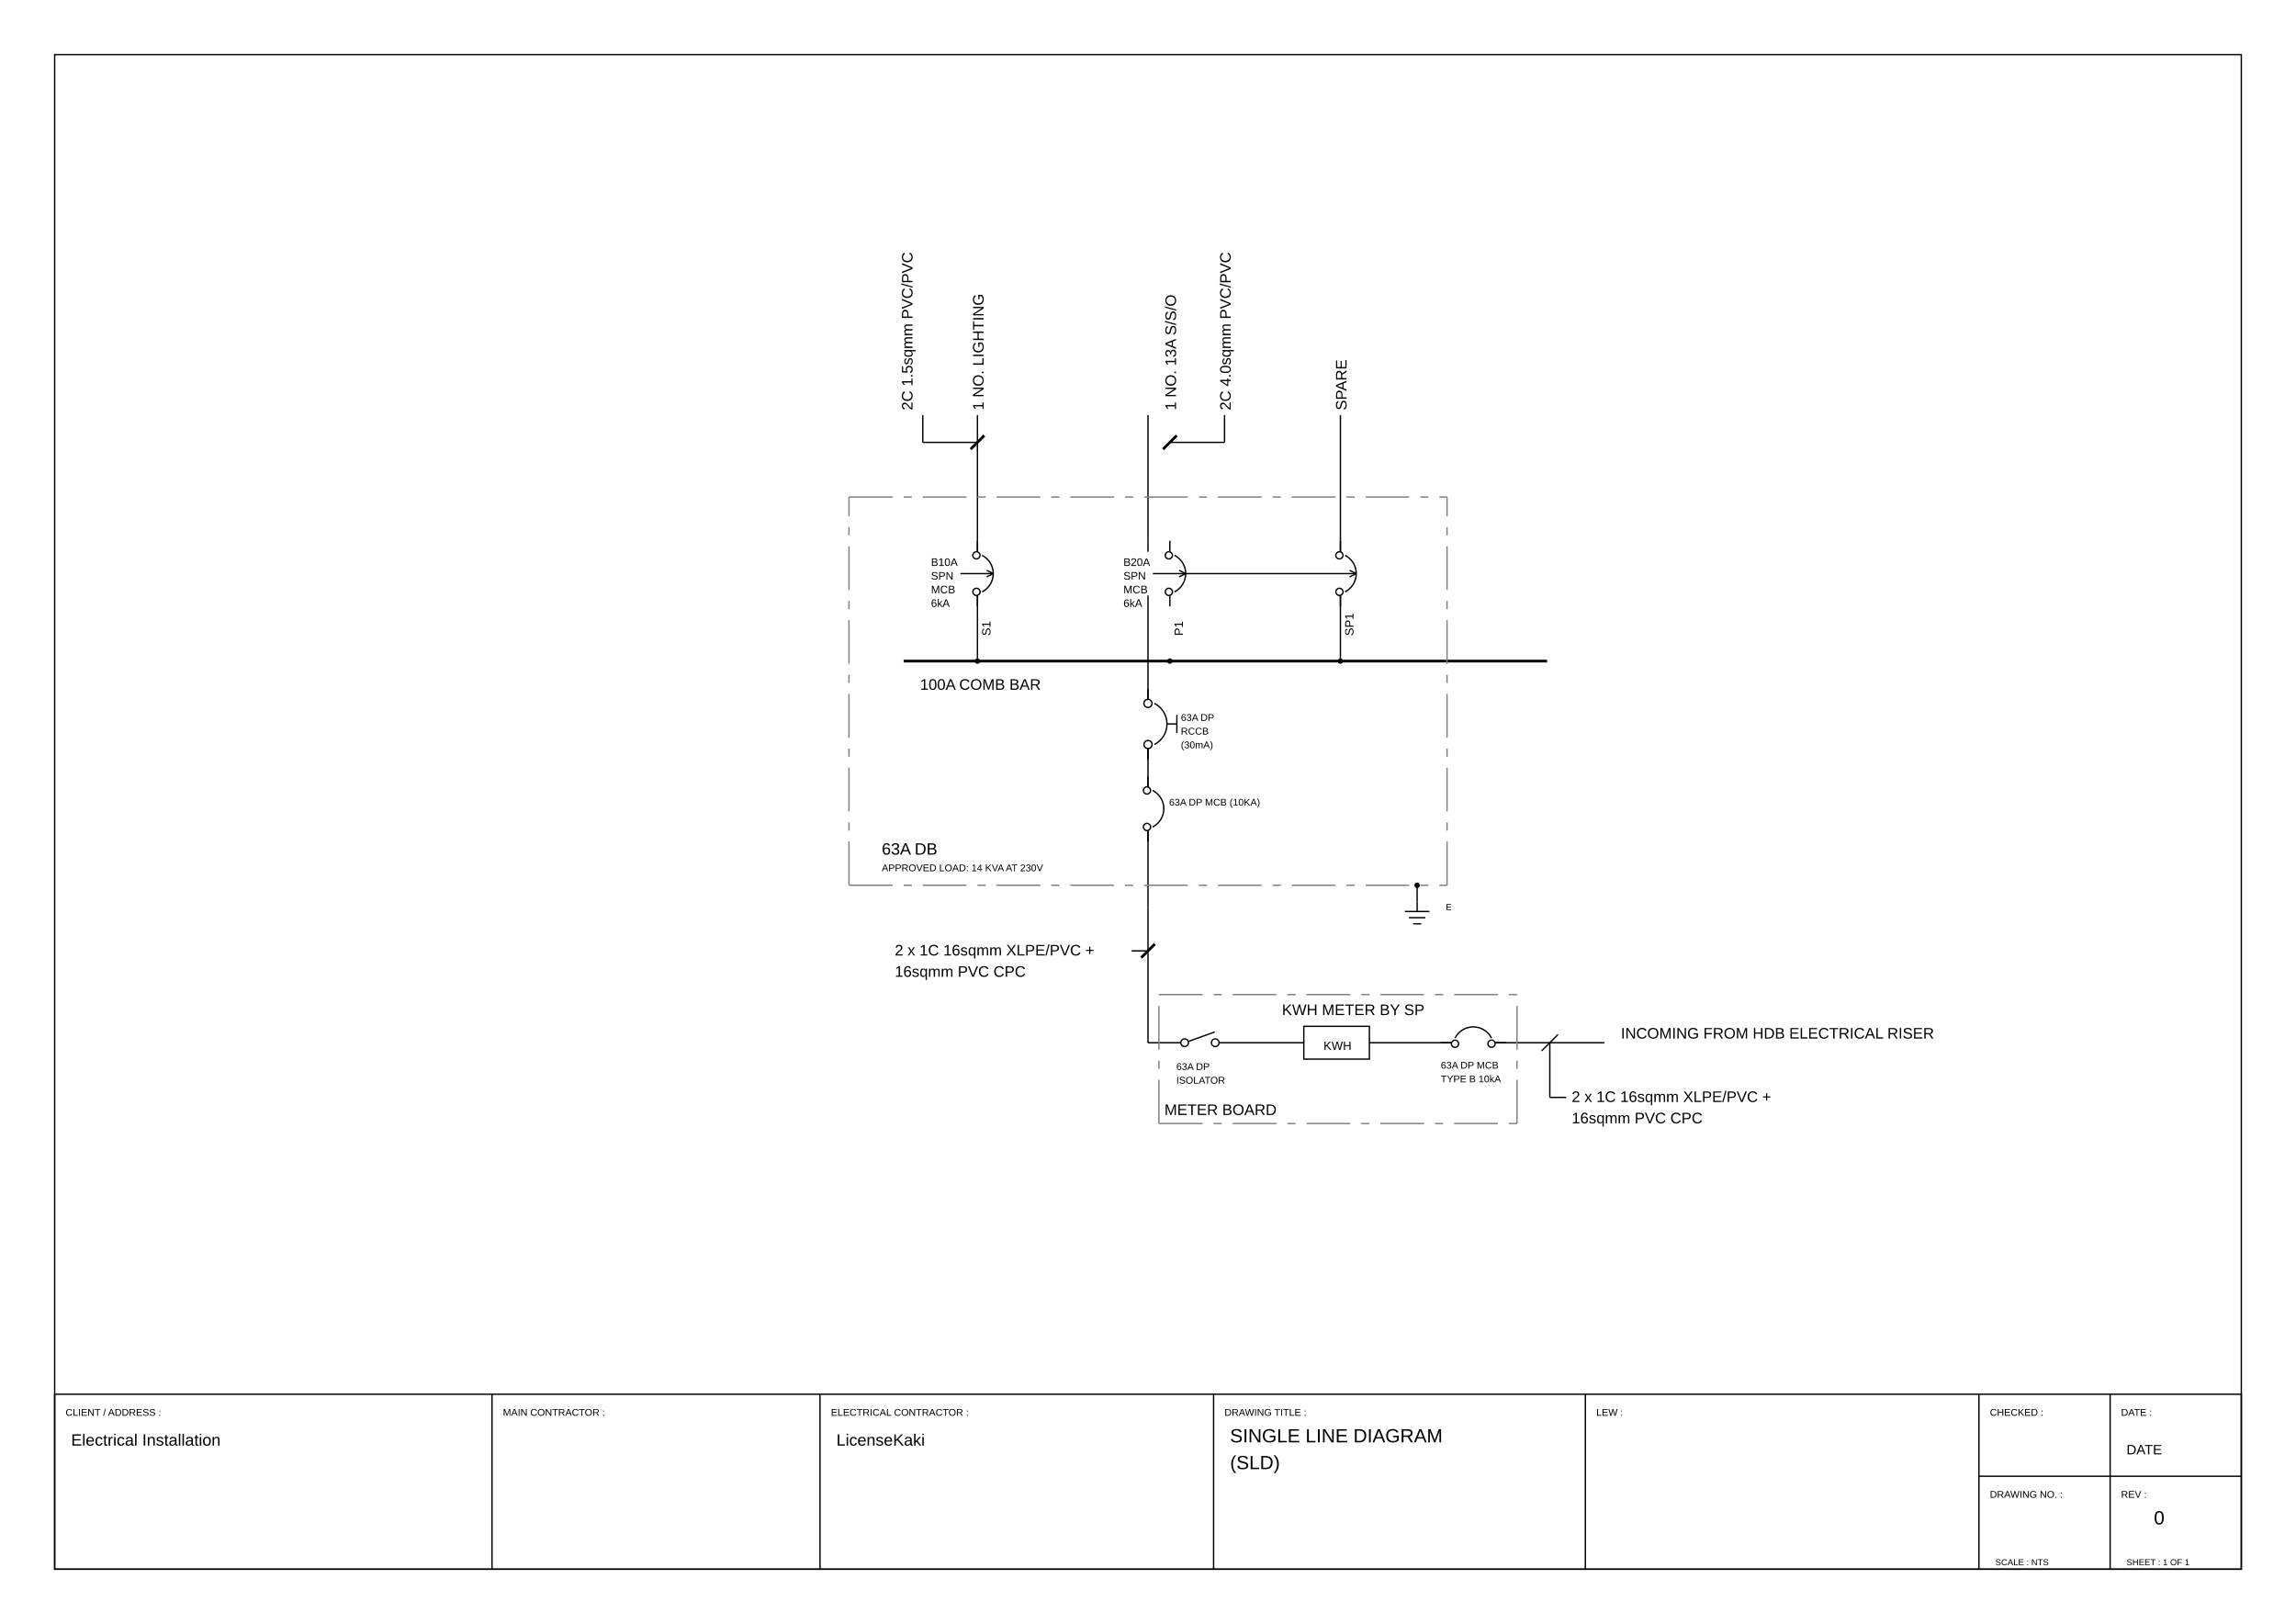
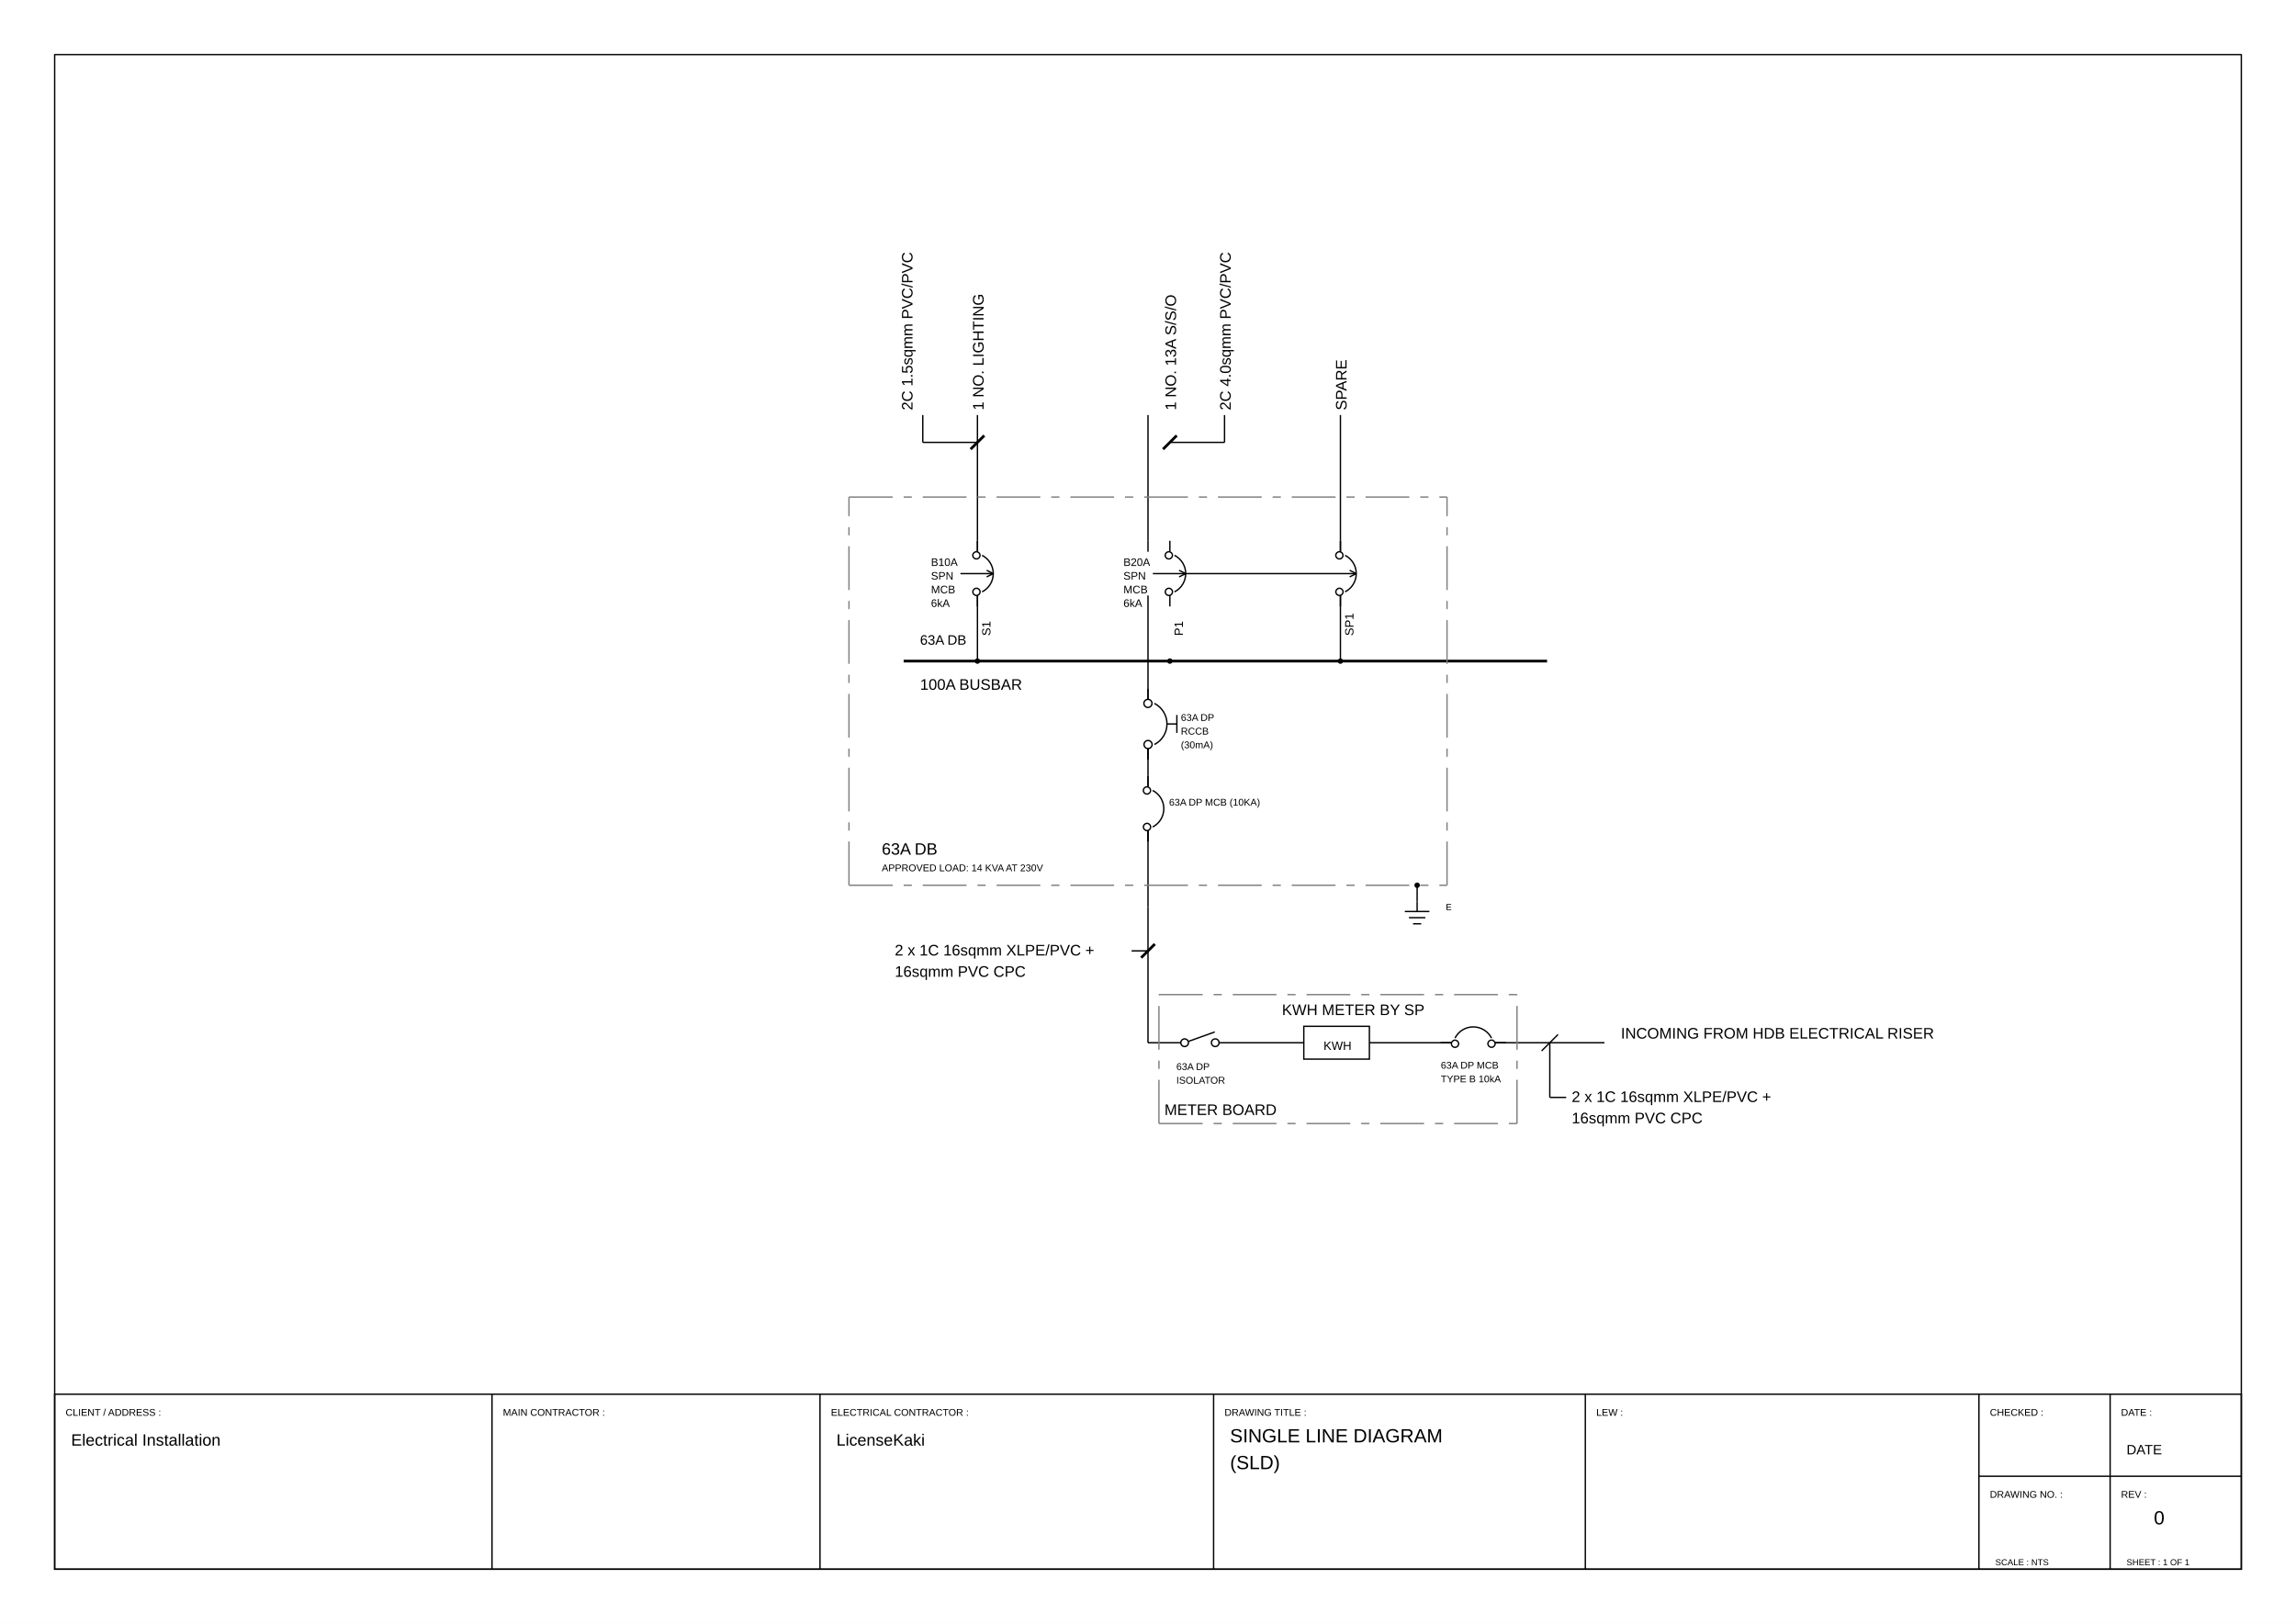
<svg xmlns="http://www.w3.org/2000/svg" viewBox="0 0 420.0 297.0" width="420.0mm" height="297.0mm">
  <rect width="420.0" height="297.0" fill="white" />
  <polygon points="10.00,287.00 410.00,287.00 410.00,10.00 10.00,10.00" stroke="#000000" stroke-width="0.25" fill="none" />
  <polygon points="10.00,287.00 410.00,287.00 410.00,255.00 10.00,255.00" stroke="#000000" stroke-width="0.25" fill="none" />
  <line x1="90.00" y1="255.00" x2="90.00" y2="287.00" stroke="#000000" stroke-width="0.25" fill="none" />
  <line x1="150.00" y1="255.00" x2="150.00" y2="287.00" stroke="#000000" stroke-width="0.25" fill="none" />
  <line x1="222.00" y1="255.00" x2="222.00" y2="287.00" stroke="#000000" stroke-width="0.25" fill="none" />
  <line x1="290.00" y1="255.00" x2="290.00" y2="287.00" stroke="#000000" stroke-width="0.25" fill="none" />
  <line x1="362.00" y1="255.00" x2="362.00" y2="287.00" stroke="#000000" stroke-width="0.25" fill="none" />
  <line x1="362.00" y1="270.00" x2="410.00" y2="270.00" stroke="#000000" stroke-width="0.25" fill="none" />
  <line x1="386.00" y1="255.00" x2="386.00" y2="287.00" stroke="#000000" stroke-width="0.25" fill="none" />
  <text x="12.00" y="258.94" font-family="Arial, Helvetica, sans-serif" font-size="1.8" fill="#000000">CLIENT / ADDRESS :</text>
  <text x="92.00" y="258.94" font-family="Arial, Helvetica, sans-serif" font-size="1.8" fill="#000000">MAIN CONTRACTOR :</text>
  <text x="152.00" y="258.94" font-family="Arial, Helvetica, sans-serif" font-size="1.8" fill="#000000">ELECTRICAL CONTRACTOR :</text>
  <text x="224.00" y="258.94" font-family="Arial, Helvetica, sans-serif" font-size="1.8" fill="#000000">DRAWING TITLE :</text>
  <text x="292.00" y="258.94" font-family="Arial, Helvetica, sans-serif" font-size="1.8" fill="#000000">LEW :</text>
  <text x="364.00" y="258.94" font-family="Arial, Helvetica, sans-serif" font-size="1.8" fill="#000000">CHECKED :</text>
  <text x="388.00" y="258.94" font-family="Arial, Helvetica, sans-serif" font-size="1.8" fill="#000000">DATE :</text>
  <text x="364.00" y="273.94" font-family="Arial, Helvetica, sans-serif" font-size="1.8" fill="#000000">DRAWING NO. :</text>
  <text x="388.00" y="273.94" font-family="Arial, Helvetica, sans-serif" font-size="1.8" fill="#000000">REV :</text>
  <circle cx="222.30" cy="190.71" r="0.70" stroke="#000000" stroke-width="0.25" fill="none" />
  <circle cx="216.70" cy="190.71" r="0.70" stroke="#000000" stroke-width="0.25" fill="none" />
  <polyline points="217.36,190.48 222.21,188.74" stroke="#000000" stroke-width="0.25" fill="none" />
  <text x="215.18" y="195.70" font-family="Arial, Helvetica, sans-serif" font-size="1.8" fill="#000000">
    <tspan x="215.18">63A DP</tspan>
    <tspan x="215.18" dy="2.5">ISOLATOR</tspan>
  </text>
  <polygon points="238.50,187.71 250.50,187.71 250.50,193.71 238.50,193.71" stroke="#000000" stroke-width="0.25" fill="none" />
  <text x="242.10" y="192.02" font-family="Arial, Helvetica, sans-serif" font-size="2.2" fill="#000000">KWH</text>
  <text x="234.50" y="185.65" font-family="Arial, Helvetica, sans-serif" font-size="2.8" fill="#000000">KWH METER BY SP</text>
  <path d="M 272.84,189.86 A 3.75,3.75 0 0,0 266.16,189.86" stroke="#000000" stroke-width="0.25" fill="none" />
  <circle cx="266.16" cy="190.90" r="0.66" stroke="#000000" stroke-width="0.25" fill="none" />
  <circle cx="272.84" cy="190.89" r="0.66" stroke="#000000" stroke-width="0.25" fill="none" />
  <line x1="265.50" y1="190.71" x2="263.50" y2="190.71" stroke="#000000" stroke-width="0.25" fill="none" />
  <line x1="273.50" y1="190.71" x2="275.50" y2="190.71" stroke="#000000" stroke-width="0.25" fill="none" />
  <text x="263.56" y="195.45" font-family="Arial, Helvetica, sans-serif" font-size="1.8" fill="#000000">
    <tspan x="263.56">63A DP MCB</tspan>
    <tspan x="263.56" dy="2.5">TYPE B 10kA</tspan>
  </text>
  <text x="296.50" y="189.95" font-family="Arial, Helvetica, sans-serif" font-size="2.8" fill="#000000">INCOMING FROM HDB ELECTRICAL RISER</text>
  <text x="287.50" y="201.55" font-family="Arial, Helvetica, sans-serif" font-size="2.8" fill="#000000">
    <tspan x="287.50">2 x 1C 16sqmm XLPE/PVC +</tspan>
    <tspan x="287.50" dy="3.9">16sqmm PVC CPC</tspan>
  </text>
  <text x="163.68" y="174.75" font-family="Arial, Helvetica, sans-serif" font-size="2.8" fill="#000000">
    <tspan x="163.68">2 x 1C 16sqmm XLPE/PVC +</tspan>
    <tspan x="163.68" dy="3.9">16sqmm PVC CPC</tspan>
  </text>
  <text x="213.00" y="203.93" font-family="Arial, Helvetica, sans-serif" font-size="2.8" fill="#000000">METER BOARD</text>
  <path d="M 210.85,151.25 A 3.75,3.75 0 0,0 210.85,144.57" stroke="#000000" stroke-width="0.25" fill="none" />
  <circle cx="209.81" cy="144.57" r="0.66" stroke="#000000" stroke-width="0.25" fill="none" />
  <circle cx="209.82" cy="151.25" r="0.66" stroke="#000000" stroke-width="0.25" fill="none" />
  <line x1="210.00" y1="151.91" x2="210.00" y2="153.91" stroke="#000000" stroke-width="0.25" fill="none" />
  <line x1="210.00" y1="143.91" x2="210.00" y2="141.91" stroke="#000000" stroke-width="0.25" fill="none" />
  <text x="213.85" y="147.35" font-family="Arial, Helvetica, sans-serif" font-size="1.8" fill="#000000">63A DP MCB (10KA)</text>
  <path d="M 211.17,136.17 A 4.22,4.22 0 0,0 211.17,128.65" stroke="#000000" stroke-width="0.25" fill="none" />
  <circle cx="209.99" cy="128.65" r="0.74" stroke="#000000" stroke-width="0.25" fill="none" />
  <circle cx="210.01" cy="136.17" r="0.74" stroke="#000000" stroke-width="0.25" fill="none" />
  <line x1="213.47" y1="132.41" x2="215.28" y2="132.41" stroke="#000000" stroke-width="0.25" fill="none" />
  <line x1="215.28" y1="134.05" x2="215.28" y2="130.77" stroke="#000000" stroke-width="0.25" fill="none" />
  <line x1="210.00" y1="136.91" x2="210.00" y2="138.91" stroke="#000000" stroke-width="0.25" fill="none" />
  <line x1="210.00" y1="127.91" x2="210.00" y2="125.91" stroke="#000000" stroke-width="0.25" fill="none" />
  <text x="216.01" y="131.85" font-family="Arial, Helvetica, sans-serif" font-size="1.8" fill="#000000">
    <tspan x="216.01">63A DP</tspan>
    <tspan x="216.01" dy="2.5">RCCB </tspan>
    <tspan x="216.01" dy="2.5">(30mA)</tspan>
  </text>
  <line x1="165.30" y1="120.91" x2="283.00" y2="120.91" stroke="#000000" stroke-width="0.50" fill="none" />
-   <text x="168.30" y="126.15" font-family="Arial, Helvetica, sans-serif" font-size="2.8" fill="#000000">100A COMB BAR</text>
+   <text x="168.30" y="117.91" font-family="Arial, Helvetica, sans-serif" font-size="2.5" fill="#000000">63A DB</text>
+   <text x="168.30" y="126.15" font-family="Arial, Helvetica, sans-serif" font-size="2.8" fill="#000000">100A BUSBAR</text>
  <text x="180.30" y="117.17" font-family="Arial, Helvetica, sans-serif" font-size="2.2" fill="#000000" transform="rotate(-90.0,180.30,116.29)">S1</text>
  <path d="M 179.65,108.25 A 3.75,3.75 0 0,0 179.65,101.57" stroke="#000000" stroke-width="0.25" fill="none" />
  <circle cx="178.61" cy="101.57" r="0.66" stroke="#000000" stroke-width="0.25" fill="none" />
  <circle cx="178.62" cy="108.25" r="0.66" stroke="#000000" stroke-width="0.25" fill="none" />
  <line x1="178.80" y1="108.91" x2="178.80" y2="110.91" stroke="#000000" stroke-width="0.25" fill="none" />
  <line x1="178.80" y1="100.91" x2="178.80" y2="98.91" stroke="#000000" stroke-width="0.25" fill="none" />
  <line x1="175.69" y1="104.91" x2="181.69" y2="104.91" stroke="#000000" stroke-width="0.25" fill="none" />
  <line x1="181.69" y1="104.91" x2="180.49" y2="104.31" stroke="#000000" stroke-width="0.25" fill="none" />
  <line x1="181.69" y1="104.91" x2="180.49" y2="105.51" stroke="#000000" stroke-width="0.25" fill="none" />
  <text x="170.30" y="103.51" font-family="Arial, Helvetica, sans-serif" font-size="2.0" fill="#000000">B10A</text>
  <text x="170.30" y="106.01" font-family="Arial, Helvetica, sans-serif" font-size="2.0" fill="#000000">SPN</text>
  <text x="170.30" y="108.51" font-family="Arial, Helvetica, sans-serif" font-size="2.0" fill="#000000">MCB</text>
  <text x="170.30" y="111.01" font-family="Arial, Helvetica, sans-serif" font-size="2.0" fill="#000000">6kA</text>
  <text x="178.80" y="76.15" font-family="Arial, Helvetica, sans-serif" font-size="2.8" fill="#000000" transform="rotate(-90.0,178.80,75.03)">1 NO. LIGHTING</text>
  <text x="215.50" y="117.17" font-family="Arial, Helvetica, sans-serif" font-size="2.2" fill="#000000" transform="rotate(-90.0,215.50,116.29)">P1</text>
  <path d="M 214.85,108.25 A 3.75,3.75 0 0,0 214.85,101.57" stroke="#000000" stroke-width="0.25" fill="none" />
  <circle cx="213.81" cy="101.57" r="0.66" stroke="#000000" stroke-width="0.25" fill="none" />
  <circle cx="213.82" cy="108.25" r="0.66" stroke="#000000" stroke-width="0.25" fill="none" />
  <line x1="214.00" y1="108.91" x2="214.00" y2="110.91" stroke="#000000" stroke-width="0.25" fill="none" />
  <line x1="214.00" y1="100.91" x2="214.00" y2="98.91" stroke="#000000" stroke-width="0.25" fill="none" />
  <line x1="210.89" y1="104.91" x2="216.89" y2="104.91" stroke="#000000" stroke-width="0.25" fill="none" />
  <line x1="216.89" y1="104.91" x2="215.69" y2="104.31" stroke="#000000" stroke-width="0.25" fill="none" />
  <line x1="216.89" y1="104.91" x2="215.69" y2="105.51" stroke="#000000" stroke-width="0.25" fill="none" />
  <text x="205.50" y="103.51" font-family="Arial, Helvetica, sans-serif" font-size="2.0" fill="#000000">B20A</text>
  <text x="205.50" y="106.01" font-family="Arial, Helvetica, sans-serif" font-size="2.0" fill="#000000">SPN</text>
  <text x="205.50" y="108.51" font-family="Arial, Helvetica, sans-serif" font-size="2.0" fill="#000000">MCB</text>
  <text x="205.50" y="111.01" font-family="Arial, Helvetica, sans-serif" font-size="2.0" fill="#000000">6kA</text>
  <text x="214.00" y="76.15" font-family="Arial, Helvetica, sans-serif" font-size="2.8" fill="#000000" transform="rotate(-90.0,214.00,75.03)">1 NO. 13A S/S/O</text>
  <text x="246.70" y="117.17" font-family="Arial, Helvetica, sans-serif" font-size="2.2" fill="#000000" transform="rotate(-90.0,246.70,116.29)">SP1</text>
  <path d="M 246.05,108.25 A 3.75,3.75 0 0,0 246.05,101.57" stroke="#000000" stroke-width="0.25" fill="none" />
  <circle cx="245.01" cy="101.57" r="0.66" stroke="#000000" stroke-width="0.25" fill="none" />
  <circle cx="245.02" cy="108.25" r="0.66" stroke="#000000" stroke-width="0.25" fill="none" />
  <line x1="245.20" y1="108.91" x2="245.20" y2="110.91" stroke="#000000" stroke-width="0.25" fill="none" />
  <line x1="245.20" y1="100.91" x2="245.20" y2="98.91" stroke="#000000" stroke-width="0.25" fill="none" />
  <line x1="216.89" y1="104.91" x2="248.09" y2="104.91" stroke="#000000" stroke-width="0.25" fill="none" />
  <line x1="248.09" y1="104.91" x2="246.89" y2="104.31" stroke="#000000" stroke-width="0.25" fill="none" />
  <line x1="248.09" y1="104.91" x2="246.89" y2="105.51" stroke="#000000" stroke-width="0.25" fill="none" />
  <text x="245.20" y="76.15" font-family="Arial, Helvetica, sans-serif" font-size="2.8" fill="#000000" transform="rotate(-90.0,245.20,75.03)">SPARE</text>
  <text x="165.80" y="76.15" font-family="Arial, Helvetica, sans-serif" font-size="2.8" fill="#000000" transform="rotate(-90.0,165.80,75.03)">2C 1.5sqmm PVC/PVC</text>
  <text x="224.00" y="76.15" font-family="Arial, Helvetica, sans-serif" font-size="2.8" fill="#000000" transform="rotate(-90.0,224.00,75.03)">2C 4.0sqmm PVC/PVC</text>
  <text x="161.30" y="156.31" font-family="Arial, Helvetica, sans-serif" font-size="3.0" fill="#000000">63A DB</text>
  <text x="161.30" y="159.35" font-family="Arial, Helvetica, sans-serif" font-size="1.8" fill="#000000">APPROVED LOAD: 14 KVA AT 230V</text>
  <line x1="259.23" y1="164.91" x2="259.23" y2="166.71" stroke="#000000" stroke-width="0.25" fill="none" />
  <line x1="256.98" y1="166.71" x2="261.48" y2="166.71" stroke="#000000" stroke-width="0.25" fill="none" />
  <line x1="257.73" y1="167.84" x2="260.73" y2="167.84" stroke="#000000" stroke-width="0.25" fill="none" />
  <line x1="258.48" y1="168.96" x2="259.98" y2="168.96" stroke="#000000" stroke-width="0.25" fill="none" />
  <text x="264.48" y="166.44" font-family="Arial, Helvetica, sans-serif" font-size="1.6" fill="#000000">E</text>
  <line x1="210.00" y1="190.71" x2="216.00" y2="190.71" stroke="#000000" stroke-width="0.25" fill="none" />
  <line x1="223.00" y1="190.71" x2="238.50" y2="190.71" stroke="#000000" stroke-width="0.25" fill="none" />
  <line x1="250.50" y1="190.71" x2="265.50" y2="190.71" stroke="#000000" stroke-width="0.25" fill="none" />
  <line x1="273.50" y1="190.71" x2="293.50" y2="190.71" stroke="#000000" stroke-width="0.25" fill="none" />
  <line x1="282.00" y1="192.21" x2="285.00" y2="189.21" stroke="#000000" stroke-width="0.25" fill="none" />
  <line x1="283.50" y1="190.71" x2="283.50" y2="200.71" stroke="#000000" stroke-width="0.25" fill="none" />
  <line x1="283.50" y1="200.71" x2="286.50" y2="200.71" stroke="#000000" stroke-width="0.25" fill="none" />
  <line x1="210.00" y1="190.71" x2="210.00" y2="165.91" stroke="#000000" stroke-width="0.25" fill="none" />
  <line x1="210.00" y1="173.91" x2="207.00" y2="173.91" stroke="#000000" stroke-width="0.25" fill="none" />
  <line x1="210.00" y1="165.91" x2="210.00" y2="151.91" stroke="#000000" stroke-width="0.25" fill="none" />
  <line x1="210.00" y1="153.91" x2="210.00" y2="151.91" stroke="#000000" stroke-width="0.25" fill="none" />
  <line x1="210.00" y1="143.91" x2="210.00" y2="141.91" stroke="#000000" stroke-width="0.25" fill="none" />
  <line x1="210.00" y1="141.91" x2="210.00" y2="136.91" stroke="#000000" stroke-width="0.25" fill="none" />
  <line x1="210.00" y1="138.91" x2="210.00" y2="136.91" stroke="#000000" stroke-width="0.25" fill="none" />
  <line x1="210.00" y1="127.91" x2="210.00" y2="125.91" stroke="#000000" stroke-width="0.25" fill="none" />
  <line x1="210.00" y1="125.91" x2="210.00" y2="120.91" stroke="#000000" stroke-width="0.25" fill="none" />
  <line x1="178.80" y1="120.91" x2="178.80" y2="108.91" stroke="#000000" stroke-width="0.25" fill="none" />
  <line x1="178.80" y1="100.91" x2="178.80" y2="98.91" stroke="#000000" stroke-width="0.25" fill="none" />
  <line x1="178.80" y1="98.91" x2="178.80" y2="75.91" stroke="#000000" stroke-width="0.25" fill="none" />
  <line x1="210.00" y1="120.91" x2="210.00" y2="108.91" stroke="#000000" stroke-width="0.25" fill="none" />
  <line x1="210.00" y1="100.91" x2="210.00" y2="98.91" stroke="#000000" stroke-width="0.25" fill="none" />
  <line x1="210.00" y1="98.91" x2="210.00" y2="75.91" stroke="#000000" stroke-width="0.25" fill="none" />
  <line x1="245.20" y1="120.91" x2="245.20" y2="108.91" stroke="#000000" stroke-width="0.25" fill="none" />
  <line x1="245.20" y1="100.91" x2="245.20" y2="98.91" stroke="#000000" stroke-width="0.25" fill="none" />
  <line x1="245.20" y1="98.91" x2="245.20" y2="75.91" stroke="#000000" stroke-width="0.25" fill="none" />
  <line x1="168.80" y1="80.91" x2="178.80" y2="80.91" stroke="#000000" stroke-width="0.25" fill="none" />
  <line x1="168.80" y1="80.91" x2="168.80" y2="75.91" stroke="#000000" stroke-width="0.25" fill="none" />
  <line x1="214.00" y1="80.91" x2="224.00" y2="80.91" stroke="#000000" stroke-width="0.25" fill="none" />
  <line x1="224.00" y1="80.91" x2="224.00" y2="75.91" stroke="#000000" stroke-width="0.25" fill="none" />
  <line x1="259.23" y1="161.91" x2="259.23" y2="164.91" stroke="#000000" stroke-width="0.25" fill="none" />
  <line x1="208.75" y1="175.16" x2="211.25" y2="172.66" stroke="#000000" stroke-width="0.50" fill="none" />
  <line x1="177.55" y1="82.16" x2="180.05" y2="79.66" stroke="#000000" stroke-width="0.50" fill="none" />
  <line x1="212.75" y1="82.16" x2="215.25" y2="79.66" stroke="#000000" stroke-width="0.50" fill="none" />
  <line x1="212.00" y1="205.49" x2="220.00" y2="205.49" stroke="#808080" stroke-width="0.25" fill="none" />
  <line x1="222.00" y1="205.49" x2="223.50" y2="205.49" stroke="#808080" stroke-width="0.25" fill="none" />
  <line x1="225.50" y1="205.49" x2="233.50" y2="205.49" stroke="#808080" stroke-width="0.25" fill="none" />
  <line x1="235.50" y1="205.49" x2="237.00" y2="205.49" stroke="#808080" stroke-width="0.25" fill="none" />
  <line x1="239.00" y1="205.49" x2="247.00" y2="205.49" stroke="#808080" stroke-width="0.25" fill="none" />
  <line x1="249.00" y1="205.49" x2="250.50" y2="205.49" stroke="#808080" stroke-width="0.25" fill="none" />
  <line x1="252.50" y1="205.49" x2="260.50" y2="205.49" stroke="#808080" stroke-width="0.25" fill="none" />
  <line x1="262.50" y1="205.49" x2="264.00" y2="205.49" stroke="#808080" stroke-width="0.25" fill="none" />
  <line x1="266.00" y1="205.49" x2="274.00" y2="205.49" stroke="#808080" stroke-width="0.25" fill="none" />
  <line x1="276.00" y1="205.49" x2="277.50" y2="205.49" stroke="#808080" stroke-width="0.25" fill="none" />
  <line x1="212.00" y1="181.91" x2="220.00" y2="181.91" stroke="#808080" stroke-width="0.25" fill="none" />
  <line x1="222.00" y1="181.91" x2="223.50" y2="181.91" stroke="#808080" stroke-width="0.25" fill="none" />
  <line x1="225.50" y1="181.91" x2="233.50" y2="181.91" stroke="#808080" stroke-width="0.25" fill="none" />
  <line x1="235.50" y1="181.91" x2="237.00" y2="181.91" stroke="#808080" stroke-width="0.25" fill="none" />
  <line x1="239.00" y1="181.91" x2="247.00" y2="181.91" stroke="#808080" stroke-width="0.25" fill="none" />
  <line x1="249.00" y1="181.91" x2="250.50" y2="181.91" stroke="#808080" stroke-width="0.25" fill="none" />
  <line x1="252.50" y1="181.91" x2="260.50" y2="181.91" stroke="#808080" stroke-width="0.25" fill="none" />
  <line x1="262.50" y1="181.91" x2="264.00" y2="181.91" stroke="#808080" stroke-width="0.25" fill="none" />
  <line x1="266.00" y1="181.91" x2="274.00" y2="181.91" stroke="#808080" stroke-width="0.25" fill="none" />
  <line x1="276.00" y1="181.91" x2="277.50" y2="181.91" stroke="#808080" stroke-width="0.25" fill="none" />
  <line x1="212.00" y1="205.49" x2="212.00" y2="197.49" stroke="#808080" stroke-width="0.25" fill="none" />
  <line x1="212.00" y1="195.49" x2="212.00" y2="193.99" stroke="#808080" stroke-width="0.25" fill="none" />
  <line x1="212.00" y1="191.99" x2="212.00" y2="183.99" stroke="#808080" stroke-width="0.25" fill="none" />
  <line x1="212.00" y1="181.99" x2="212.00" y2="181.91" stroke="#808080" stroke-width="0.25" fill="none" />
  <line x1="277.50" y1="205.49" x2="277.50" y2="197.49" stroke="#808080" stroke-width="0.25" fill="none" />
  <line x1="277.50" y1="195.49" x2="277.50" y2="193.99" stroke="#808080" stroke-width="0.25" fill="none" />
  <line x1="277.50" y1="191.99" x2="277.50" y2="183.99" stroke="#808080" stroke-width="0.25" fill="none" />
  <line x1="277.50" y1="181.99" x2="277.50" y2="181.91" stroke="#808080" stroke-width="0.25" fill="none" />
  <line x1="155.30" y1="161.91" x2="163.30" y2="161.91" stroke="#808080" stroke-width="0.25" fill="none" />
  <line x1="165.30" y1="161.91" x2="166.80" y2="161.91" stroke="#808080" stroke-width="0.25" fill="none" />
  <line x1="168.80" y1="161.91" x2="176.80" y2="161.91" stroke="#808080" stroke-width="0.25" fill="none" />
  <line x1="178.80" y1="161.91" x2="180.30" y2="161.91" stroke="#808080" stroke-width="0.25" fill="none" />
  <line x1="182.30" y1="161.91" x2="190.30" y2="161.91" stroke="#808080" stroke-width="0.25" fill="none" />
  <line x1="192.30" y1="161.91" x2="193.80" y2="161.91" stroke="#808080" stroke-width="0.25" fill="none" />
  <line x1="195.80" y1="161.91" x2="203.80" y2="161.91" stroke="#808080" stroke-width="0.25" fill="none" />
  <line x1="205.80" y1="161.91" x2="207.30" y2="161.91" stroke="#808080" stroke-width="0.25" fill="none" />
  <line x1="209.30" y1="161.91" x2="217.30" y2="161.91" stroke="#808080" stroke-width="0.25" fill="none" />
  <line x1="219.30" y1="161.91" x2="220.80" y2="161.91" stroke="#808080" stroke-width="0.25" fill="none" />
  <line x1="222.80" y1="161.91" x2="230.80" y2="161.91" stroke="#808080" stroke-width="0.25" fill="none" />
  <line x1="232.80" y1="161.91" x2="234.30" y2="161.91" stroke="#808080" stroke-width="0.25" fill="none" />
  <line x1="236.30" y1="161.91" x2="244.30" y2="161.91" stroke="#808080" stroke-width="0.25" fill="none" />
  <line x1="246.30" y1="161.91" x2="247.80" y2="161.91" stroke="#808080" stroke-width="0.25" fill="none" />
  <line x1="249.80" y1="161.91" x2="257.80" y2="161.91" stroke="#808080" stroke-width="0.25" fill="none" />
  <line x1="259.80" y1="161.91" x2="261.30" y2="161.91" stroke="#808080" stroke-width="0.25" fill="none" />
  <line x1="263.30" y1="161.91" x2="264.70" y2="161.91" stroke="#808080" stroke-width="0.25" fill="none" />
  <line x1="155.30" y1="90.91" x2="163.30" y2="90.91" stroke="#808080" stroke-width="0.25" fill="none" />
  <line x1="165.30" y1="90.91" x2="166.80" y2="90.91" stroke="#808080" stroke-width="0.25" fill="none" />
  <line x1="168.80" y1="90.91" x2="176.80" y2="90.91" stroke="#808080" stroke-width="0.25" fill="none" />
  <line x1="178.80" y1="90.91" x2="180.30" y2="90.91" stroke="#808080" stroke-width="0.25" fill="none" />
  <line x1="182.30" y1="90.91" x2="190.30" y2="90.91" stroke="#808080" stroke-width="0.25" fill="none" />
  <line x1="192.30" y1="90.91" x2="193.80" y2="90.91" stroke="#808080" stroke-width="0.25" fill="none" />
  <line x1="195.80" y1="90.91" x2="203.80" y2="90.91" stroke="#808080" stroke-width="0.25" fill="none" />
  <line x1="205.80" y1="90.91" x2="207.30" y2="90.91" stroke="#808080" stroke-width="0.25" fill="none" />
  <line x1="209.30" y1="90.91" x2="217.30" y2="90.91" stroke="#808080" stroke-width="0.25" fill="none" />
  <line x1="219.30" y1="90.91" x2="220.80" y2="90.91" stroke="#808080" stroke-width="0.25" fill="none" />
  <line x1="222.80" y1="90.91" x2="230.80" y2="90.91" stroke="#808080" stroke-width="0.25" fill="none" />
  <line x1="232.80" y1="90.91" x2="234.30" y2="90.91" stroke="#808080" stroke-width="0.25" fill="none" />
  <line x1="236.30" y1="90.91" x2="244.30" y2="90.91" stroke="#808080" stroke-width="0.25" fill="none" />
  <line x1="246.30" y1="90.91" x2="247.80" y2="90.91" stroke="#808080" stroke-width="0.25" fill="none" />
  <line x1="249.80" y1="90.91" x2="257.80" y2="90.91" stroke="#808080" stroke-width="0.25" fill="none" />
  <line x1="259.80" y1="90.91" x2="261.30" y2="90.91" stroke="#808080" stroke-width="0.25" fill="none" />
  <line x1="263.30" y1="90.91" x2="264.70" y2="90.91" stroke="#808080" stroke-width="0.25" fill="none" />
  <line x1="155.30" y1="161.91" x2="155.30" y2="153.91" stroke="#808080" stroke-width="0.25" fill="none" />
  <line x1="155.30" y1="151.91" x2="155.30" y2="150.41" stroke="#808080" stroke-width="0.25" fill="none" />
  <line x1="155.30" y1="148.41" x2="155.30" y2="140.41" stroke="#808080" stroke-width="0.25" fill="none" />
  <line x1="155.30" y1="138.41" x2="155.30" y2="136.91" stroke="#808080" stroke-width="0.25" fill="none" />
  <line x1="155.30" y1="134.91" x2="155.30" y2="126.91" stroke="#808080" stroke-width="0.25" fill="none" />
  <line x1="155.30" y1="124.91" x2="155.30" y2="123.41" stroke="#808080" stroke-width="0.25" fill="none" />
  <line x1="155.30" y1="121.41" x2="155.30" y2="113.41" stroke="#808080" stroke-width="0.25" fill="none" />
  <line x1="155.30" y1="111.41" x2="155.30" y2="109.91" stroke="#808080" stroke-width="0.25" fill="none" />
  <line x1="155.30" y1="107.91" x2="155.30" y2="99.91" stroke="#808080" stroke-width="0.25" fill="none" />
  <line x1="155.30" y1="97.91" x2="155.30" y2="96.41" stroke="#808080" stroke-width="0.25" fill="none" />
  <line x1="155.30" y1="94.41" x2="155.30" y2="90.91" stroke="#808080" stroke-width="0.25" fill="none" />
  <line x1="264.70" y1="161.91" x2="264.70" y2="153.91" stroke="#808080" stroke-width="0.25" fill="none" />
  <line x1="264.70" y1="151.91" x2="264.70" y2="150.41" stroke="#808080" stroke-width="0.25" fill="none" />
  <line x1="264.70" y1="148.41" x2="264.70" y2="140.41" stroke="#808080" stroke-width="0.25" fill="none" />
  <line x1="264.70" y1="138.41" x2="264.70" y2="136.91" stroke="#808080" stroke-width="0.25" fill="none" />
  <line x1="264.70" y1="134.91" x2="264.70" y2="126.91" stroke="#808080" stroke-width="0.25" fill="none" />
  <line x1="264.70" y1="124.91" x2="264.70" y2="123.41" stroke="#808080" stroke-width="0.25" fill="none" />
  <line x1="264.70" y1="121.41" x2="264.70" y2="113.41" stroke="#808080" stroke-width="0.25" fill="none" />
  <line x1="264.70" y1="111.41" x2="264.70" y2="109.91" stroke="#808080" stroke-width="0.25" fill="none" />
  <line x1="264.70" y1="107.91" x2="264.70" y2="99.91" stroke="#808080" stroke-width="0.25" fill="none" />
  <line x1="264.70" y1="97.91" x2="264.70" y2="96.41" stroke="#808080" stroke-width="0.25" fill="none" />
  <line x1="264.70" y1="94.41" x2="264.70" y2="90.91" stroke="#808080" stroke-width="0.25" fill="none" />
  <circle cx="178.80" cy="120.91" r="0.50" fill="rgb(0,0,0)" stroke="none" />
  <circle cx="214.00" cy="120.91" r="0.50" fill="rgb(0,0,0)" stroke="none" />
  <circle cx="245.20" cy="120.91" r="0.50" fill="rgb(0,0,0)" stroke="none" />
  <circle cx="259.23" cy="161.91" r="0.50" fill="rgb(0,0,0)" stroke="none" />
  <text x="13.00" y="264.40" font-family="Arial, Helvetica, sans-serif" font-size="3.0" fill="#000000">Electrical Installation</text>
  <text x="153.00" y="264.40" font-family="Arial, Helvetica, sans-serif" font-size="3.0" fill="#000000">LicenseKaki</text>
  <text x="225.00" y="263.80" font-family="Arial, Helvetica, sans-serif" font-size="3.5" fill="#000000">
    <tspan x="225.00">SINGLE LINE DIAGRAM</tspan>
    <tspan x="225.00" dy="4.9">(SLD)</tspan>
  </text>
  <text x="389.00" y="266.00" font-family="Arial, Helvetica, sans-serif" font-size="2.5" fill="#000000">DATE</text>
  <text x="365.00" y="278.00" font-family="Arial, Helvetica, sans-serif" font-size="2.5" fill="#000000" />
  <text x="394.00" y="278.80" font-family="Arial, Helvetica, sans-serif" font-size="3.5" fill="#000000">0</text>
  <text x="365.00" y="286.28" font-family="Arial, Helvetica, sans-serif" font-size="1.6" fill="#000000">SCALE : NTS</text>
  <text x="389.00" y="286.28" font-family="Arial, Helvetica, sans-serif" font-size="1.6" fill="#000000">SHEET : 1 OF 1</text>
</svg>
